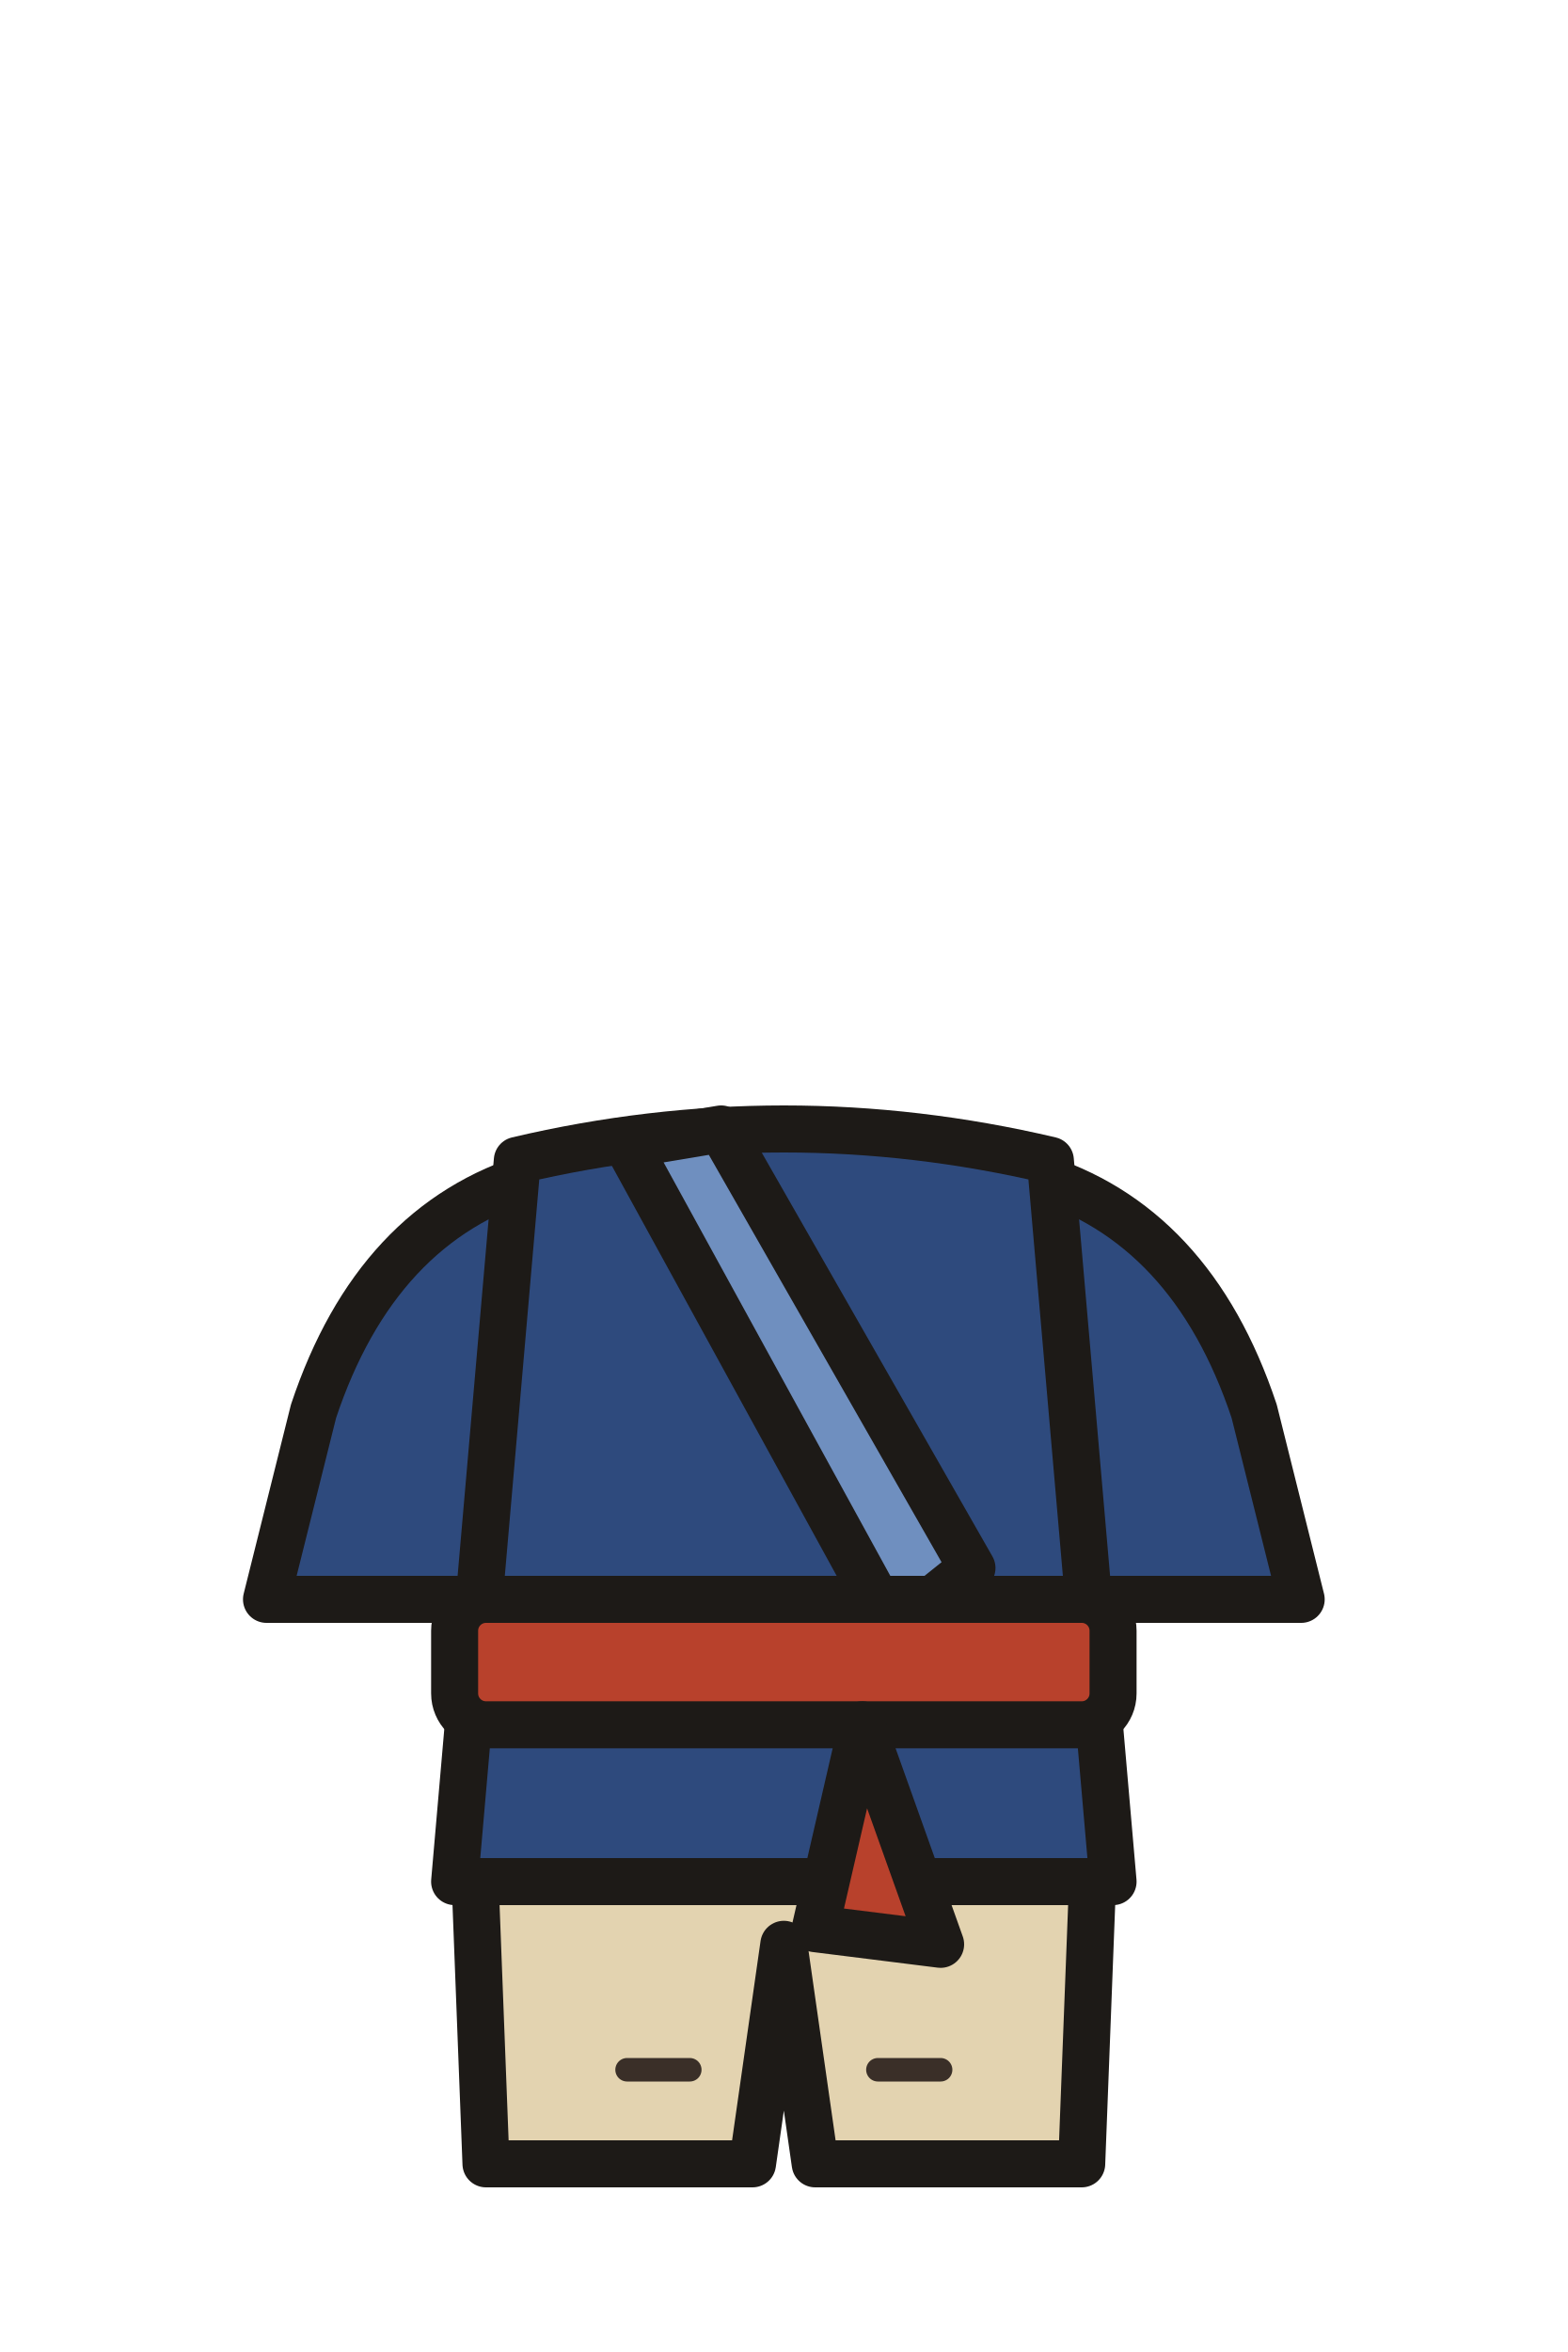
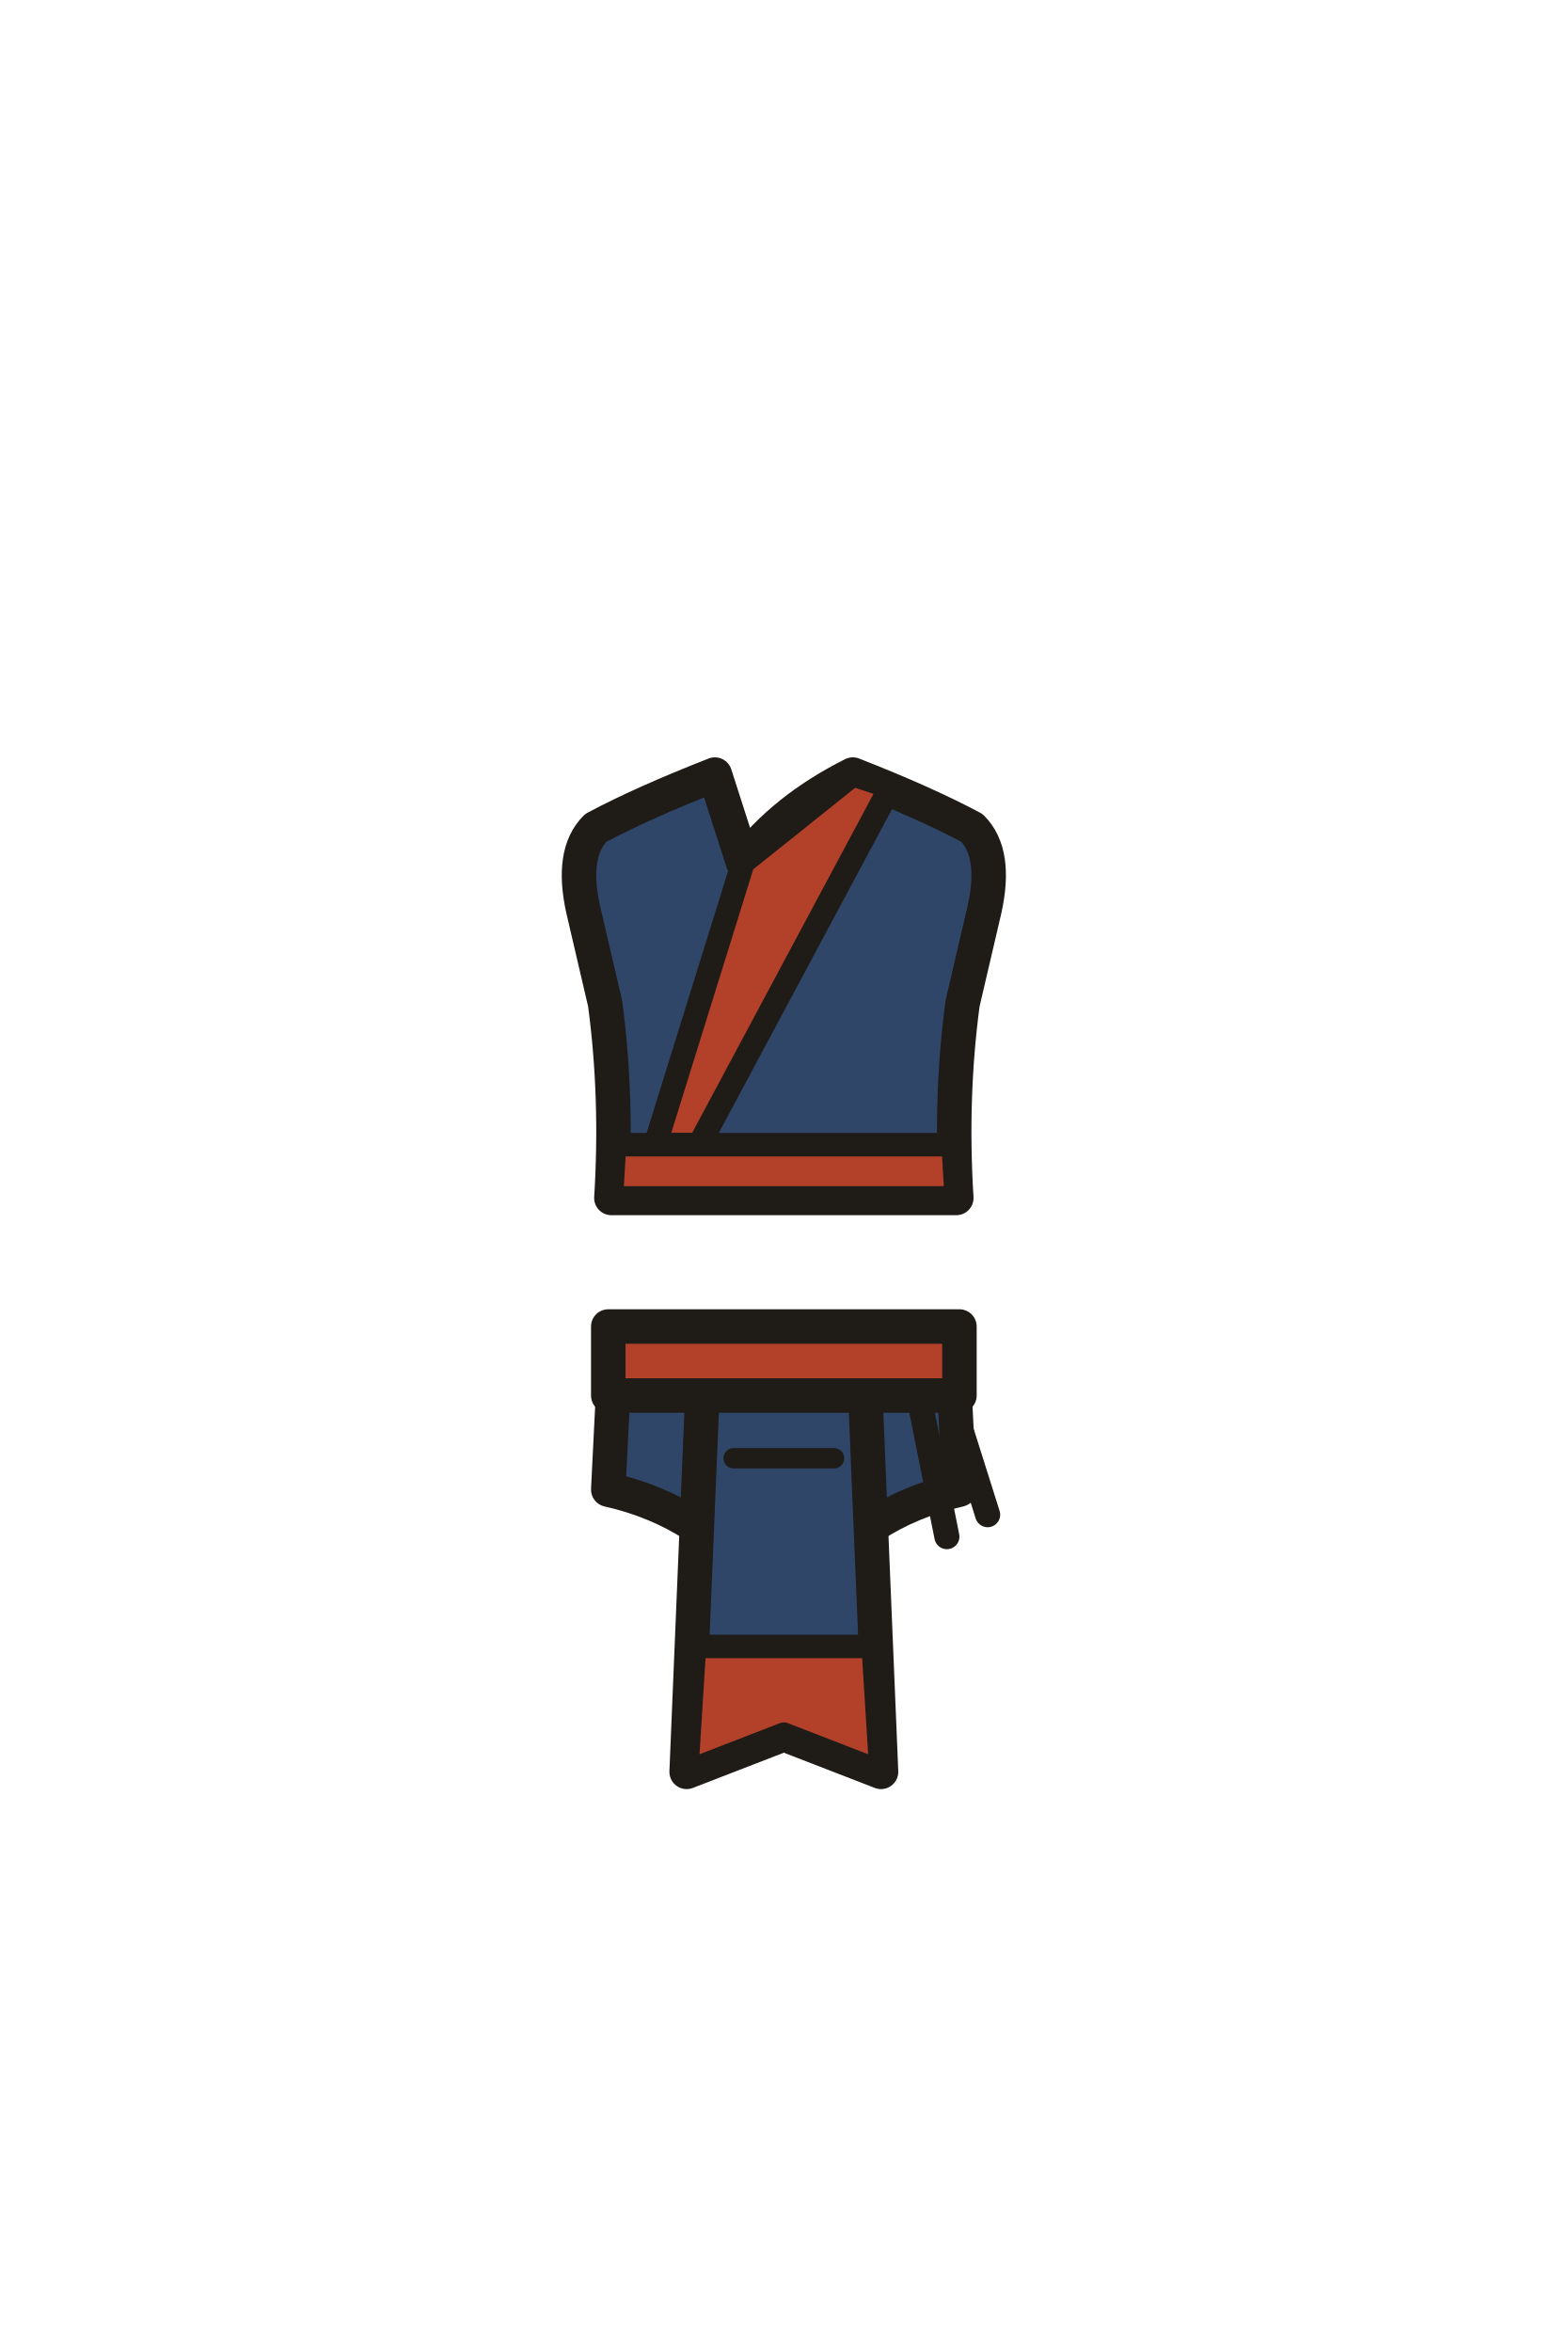
<svg xmlns="http://www.w3.org/2000/svg" viewBox="0 0 100 150">
-   <g stroke="#1d1a17" stroke-width="3" stroke-linejoin="round" stroke-linecap="round">
-     <path d="M30,112 L70,112 L69,138 L52,138 L50,124 L48,138 L31,138Z" fill="#e3d3b0" />
-     <path d="M40,132 L44,132 M56,132 L60,132" fill="none" stroke="#3a2f28" stroke-width="1.5" />
-     <path d="M34,75 Q24,78 20,90 L17,102 L31,102 L35,88Z" fill="#2e4a7d" />
-     <path d="M66,75 Q76,78 80,90 L83,102 L69,102 L65,88Z" fill="#2e4a7d" />
-     <path d="M33,74 Q50,70 67,74 L71,120 L29,120Z" fill="#2e4a7d" />
-     <path d="M40,73 L46,72 L62,100 L57,104Z" fill="#6f8fbf" />
-     <rect x="29" y="102" width="42" height="8" rx="2" fill="#b8412c" />
-     <path d="M55,110 L60,124 L52,123Z" fill="#b8412c" />
+   <g stroke="#1f1b17" stroke-width="2.2" stroke-linecap="round" stroke-linejoin="round">
+     <path d="M45.6,49.4 Q41,51.2 38,52.8 Q36.4,54.4 37.2,58 L38.6,64 Q39.4,70 39,76.4 L61,76.4 Q60.6,70 61.4,64 L62.8,58 Q63.6,54.4 62,52.8 Q59,51.2 54.4,49.4 Q50,51.6 47.4,55Z" fill="#2f4668" />
+     <path d="M45.6,49.4 L47.4,55 L54.4,49.4 L56.8,50.2 L44.6,73 L41.8,73 L47.4,55" fill="#b3412a" stroke-width="1.5" />
+     <path d="M39.2,73 L60.8,73 L61,76.4 L39,76.4Z" fill="#b3412a" stroke-width="1.5" />
+     <path d="M39.2,87 L60.8,87 L61.2,95 Q55,96.4 51.4,101.4 L48.6,101.4 Q45,96.4 38.8,95Z" fill="#2f4668" />
+     <path d="M38.8,84.6 L61.2,84.6 L61.2,89 L38.8,89Z" fill="#b3412a" />
+     <path d="M44.8,89 L55.2,89 L56.2,113 L50,110.6 L43.8,113Z" fill="#2f4668" />
+     <path d="M45.3,105 L54.7,105 M46.8,93 L53.2,93" fill="none" stroke-width="1.3" />
+     <path d="M44.3,105 L55.7,105 L56.2,113 L50,110.6 L43.8,113Z" fill="#b3412a" stroke-width="1.5" />
+     <path d="M58.6,89 L60.4,98 M60.6,89 L63,96.6" fill="none" stroke-width="1.6" />
  </g>
</svg>
